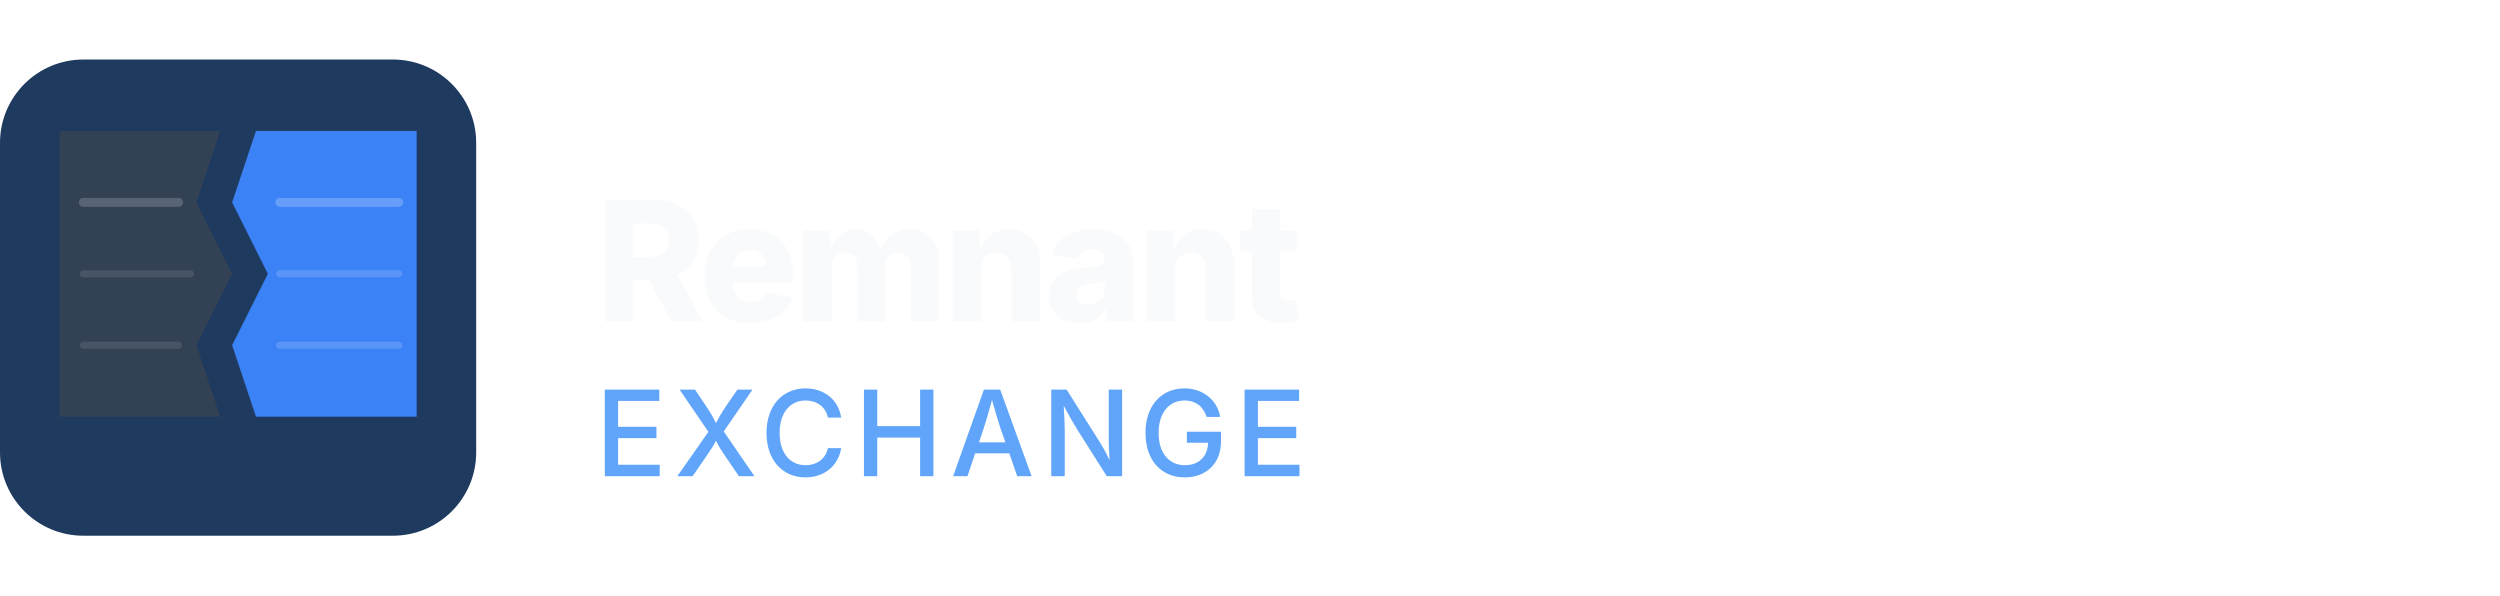
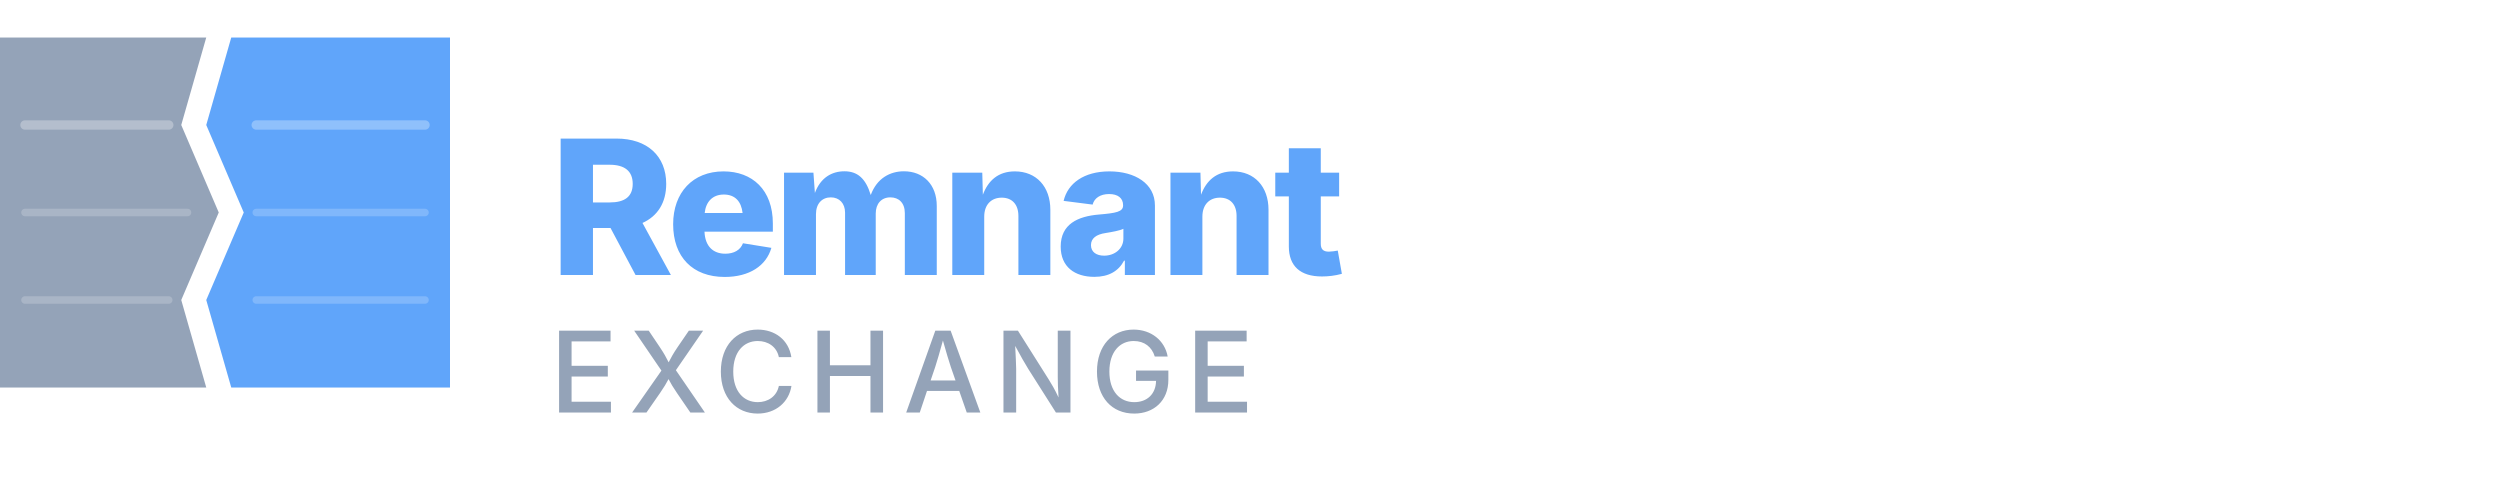
- <svg xmlns="http://www.w3.org/2000/svg" viewBox="0 0 420 100" width="420" height="100">
-   <rect x="0" y="10" width="80" height="80" rx="14" fill="#1e3a5f" />
-   <path d="M10,22 L37,22 L33,34 L39,46 L33,58 L37,70 L10,70 Z" fill="#334155" />
-   <line x1="14" y1="34" x2="30" y2="34" stroke="rgba(255,255,255,0.18)" stroke-width="1.5" stroke-linecap="round" />
-   <line x1="14" y1="46" x2="32" y2="46" stroke="rgba(255,255,255,0.1)" stroke-width="1.2" stroke-linecap="round" />
-   <line x1="14" y1="58" x2="30" y2="58" stroke="rgba(255,255,255,0.1)" stroke-width="1.2" stroke-linecap="round" />
-   <path d="M43,22 L70,22 L70,70 L43,70 L39,58 L45,46 L39,34 L43,22 Z" fill="#3b82f6" />
-   <line x1="47" y1="34" x2="67" y2="34" stroke="rgba(255,255,255,0.22)" stroke-width="1.5" stroke-linecap="round" />
-   <line x1="47" y1="46" x2="67" y2="46" stroke="rgba(255,255,255,0.15)" stroke-width="1.2" stroke-linecap="round" />
-   <line x1="47" y1="58" x2="67" y2="58" stroke="rgba(255,255,255,0.15)" stroke-width="1.2" stroke-linecap="round" />
-   <text x="100" y="54" font-family="'Inter', -apple-system, BlinkMacSystemFont, sans-serif" font-size="28" font-weight="800" fill="#f8fafc" letter-spacing="-0.03em">Remnant</text>
-   <text x="100" y="80" font-family="'Inter', -apple-system, BlinkMacSystemFont, sans-serif" font-size="20" font-weight="500" fill="#60a5fa" letter-spacing="0.06em">EXCHANGE</text>
+ <svg xmlns="http://www.w3.org/2000/svg" viewBox="0 0 400 80" width="400" height="80">
+   <path d="M0,6 L33,6 L29,20 L35,34 L29,48 L33,62 L0,62 Z" fill="#94a3b8" />
+   <line x1="4" y1="20" x2="27" y2="20" stroke="rgba(255,255,255,0.3)" stroke-width="1.5" stroke-linecap="round" />
+   <line x1="4" y1="34" x2="30" y2="34" stroke="rgba(255,255,255,0.2)" stroke-width="1.2" stroke-linecap="round" />
+   <line x1="4" y1="48" x2="27" y2="48" stroke="rgba(255,255,255,0.2)" stroke-width="1.2" stroke-linecap="round" />
+   <path d="M37,6 L72,6 L72,62 L37,62 L33,48 L39,34 L33,20 L37,6 Z" fill="#60a5fa" />
+   <line x1="41" y1="20" x2="68" y2="20" stroke="rgba(255,255,255,0.3)" stroke-width="1.5" stroke-linecap="round" />
+   <line x1="41" y1="34" x2="68" y2="34" stroke="rgba(255,255,255,0.2)" stroke-width="1.2" stroke-linecap="round" />
+   <line x1="41" y1="48" x2="68" y2="48" stroke="rgba(255,255,255,0.2)" stroke-width="1.2" stroke-linecap="round" />
+   <text x="88" y="44" font-family="'Inter', -apple-system, BlinkMacSystemFont, sans-serif" font-size="30" font-weight="800" fill="#60a5fa" letter-spacing="-0.03em">Remnant</text>
+   <text x="88" y="66" font-family="'Inter', -apple-system, BlinkMacSystemFont, sans-serif" font-size="18" font-weight="500" fill="#94a3b8" letter-spacing="0.1em">EXCHANGE</text>
</svg>
